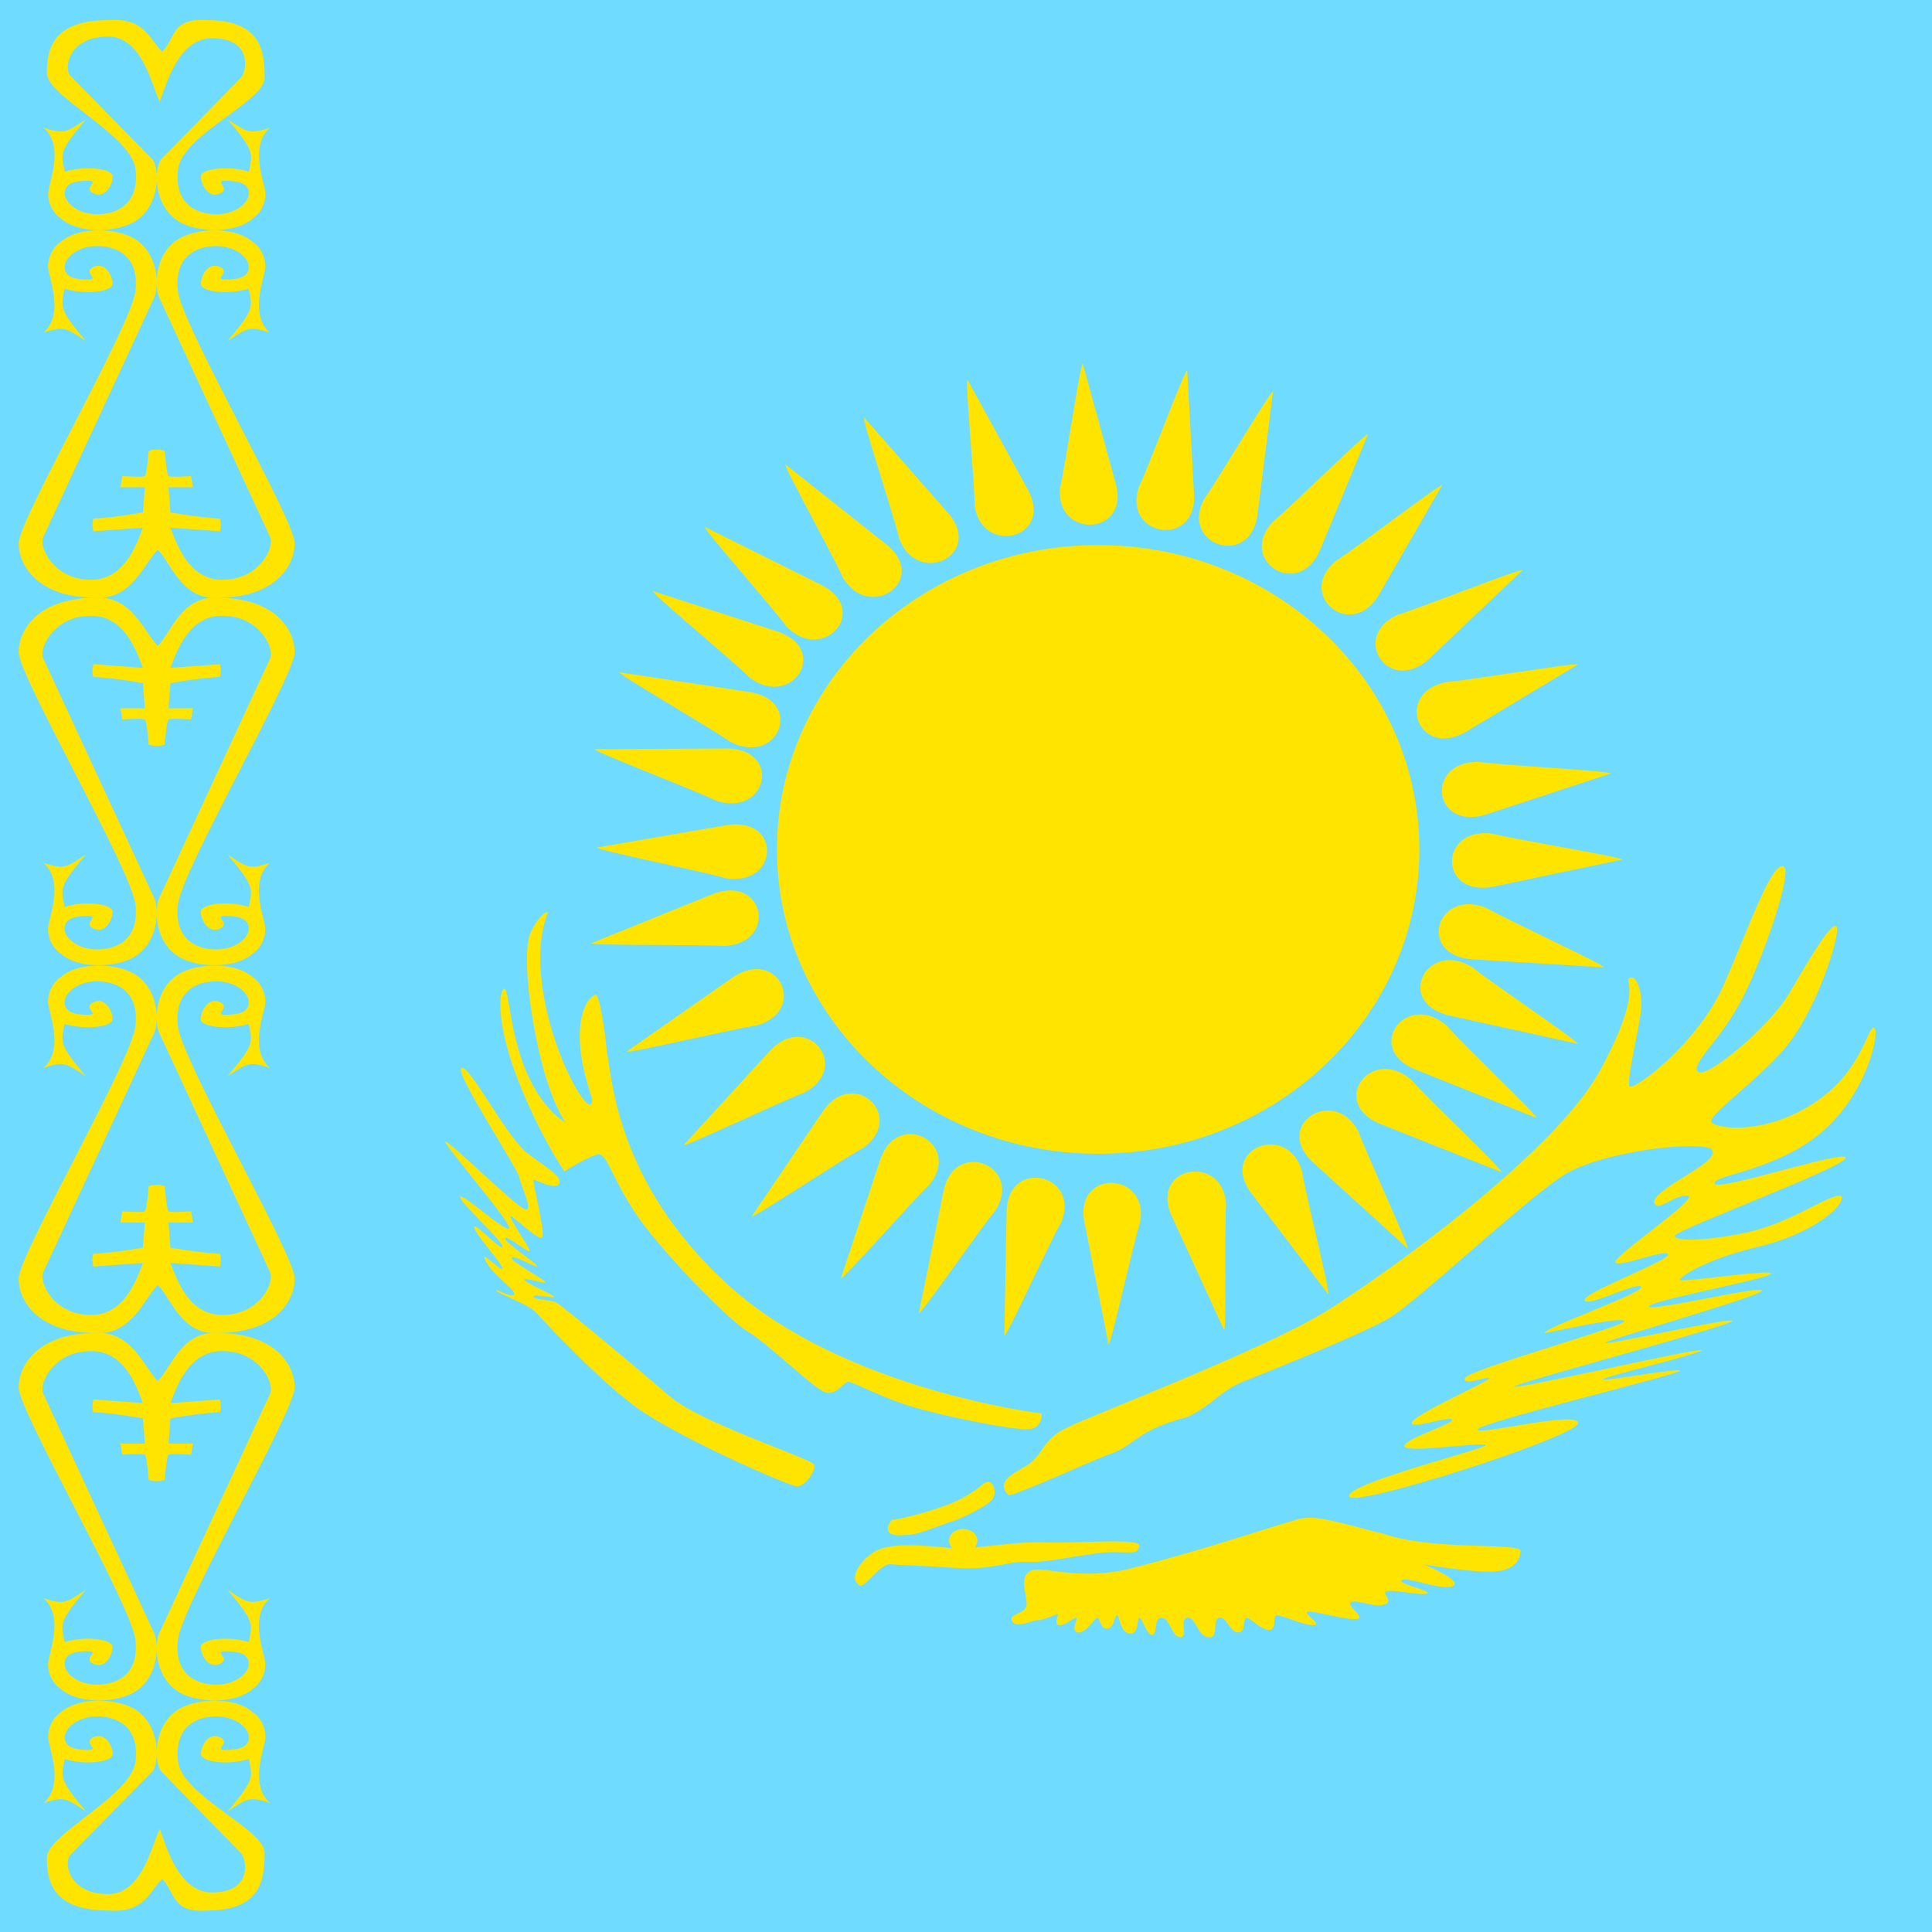
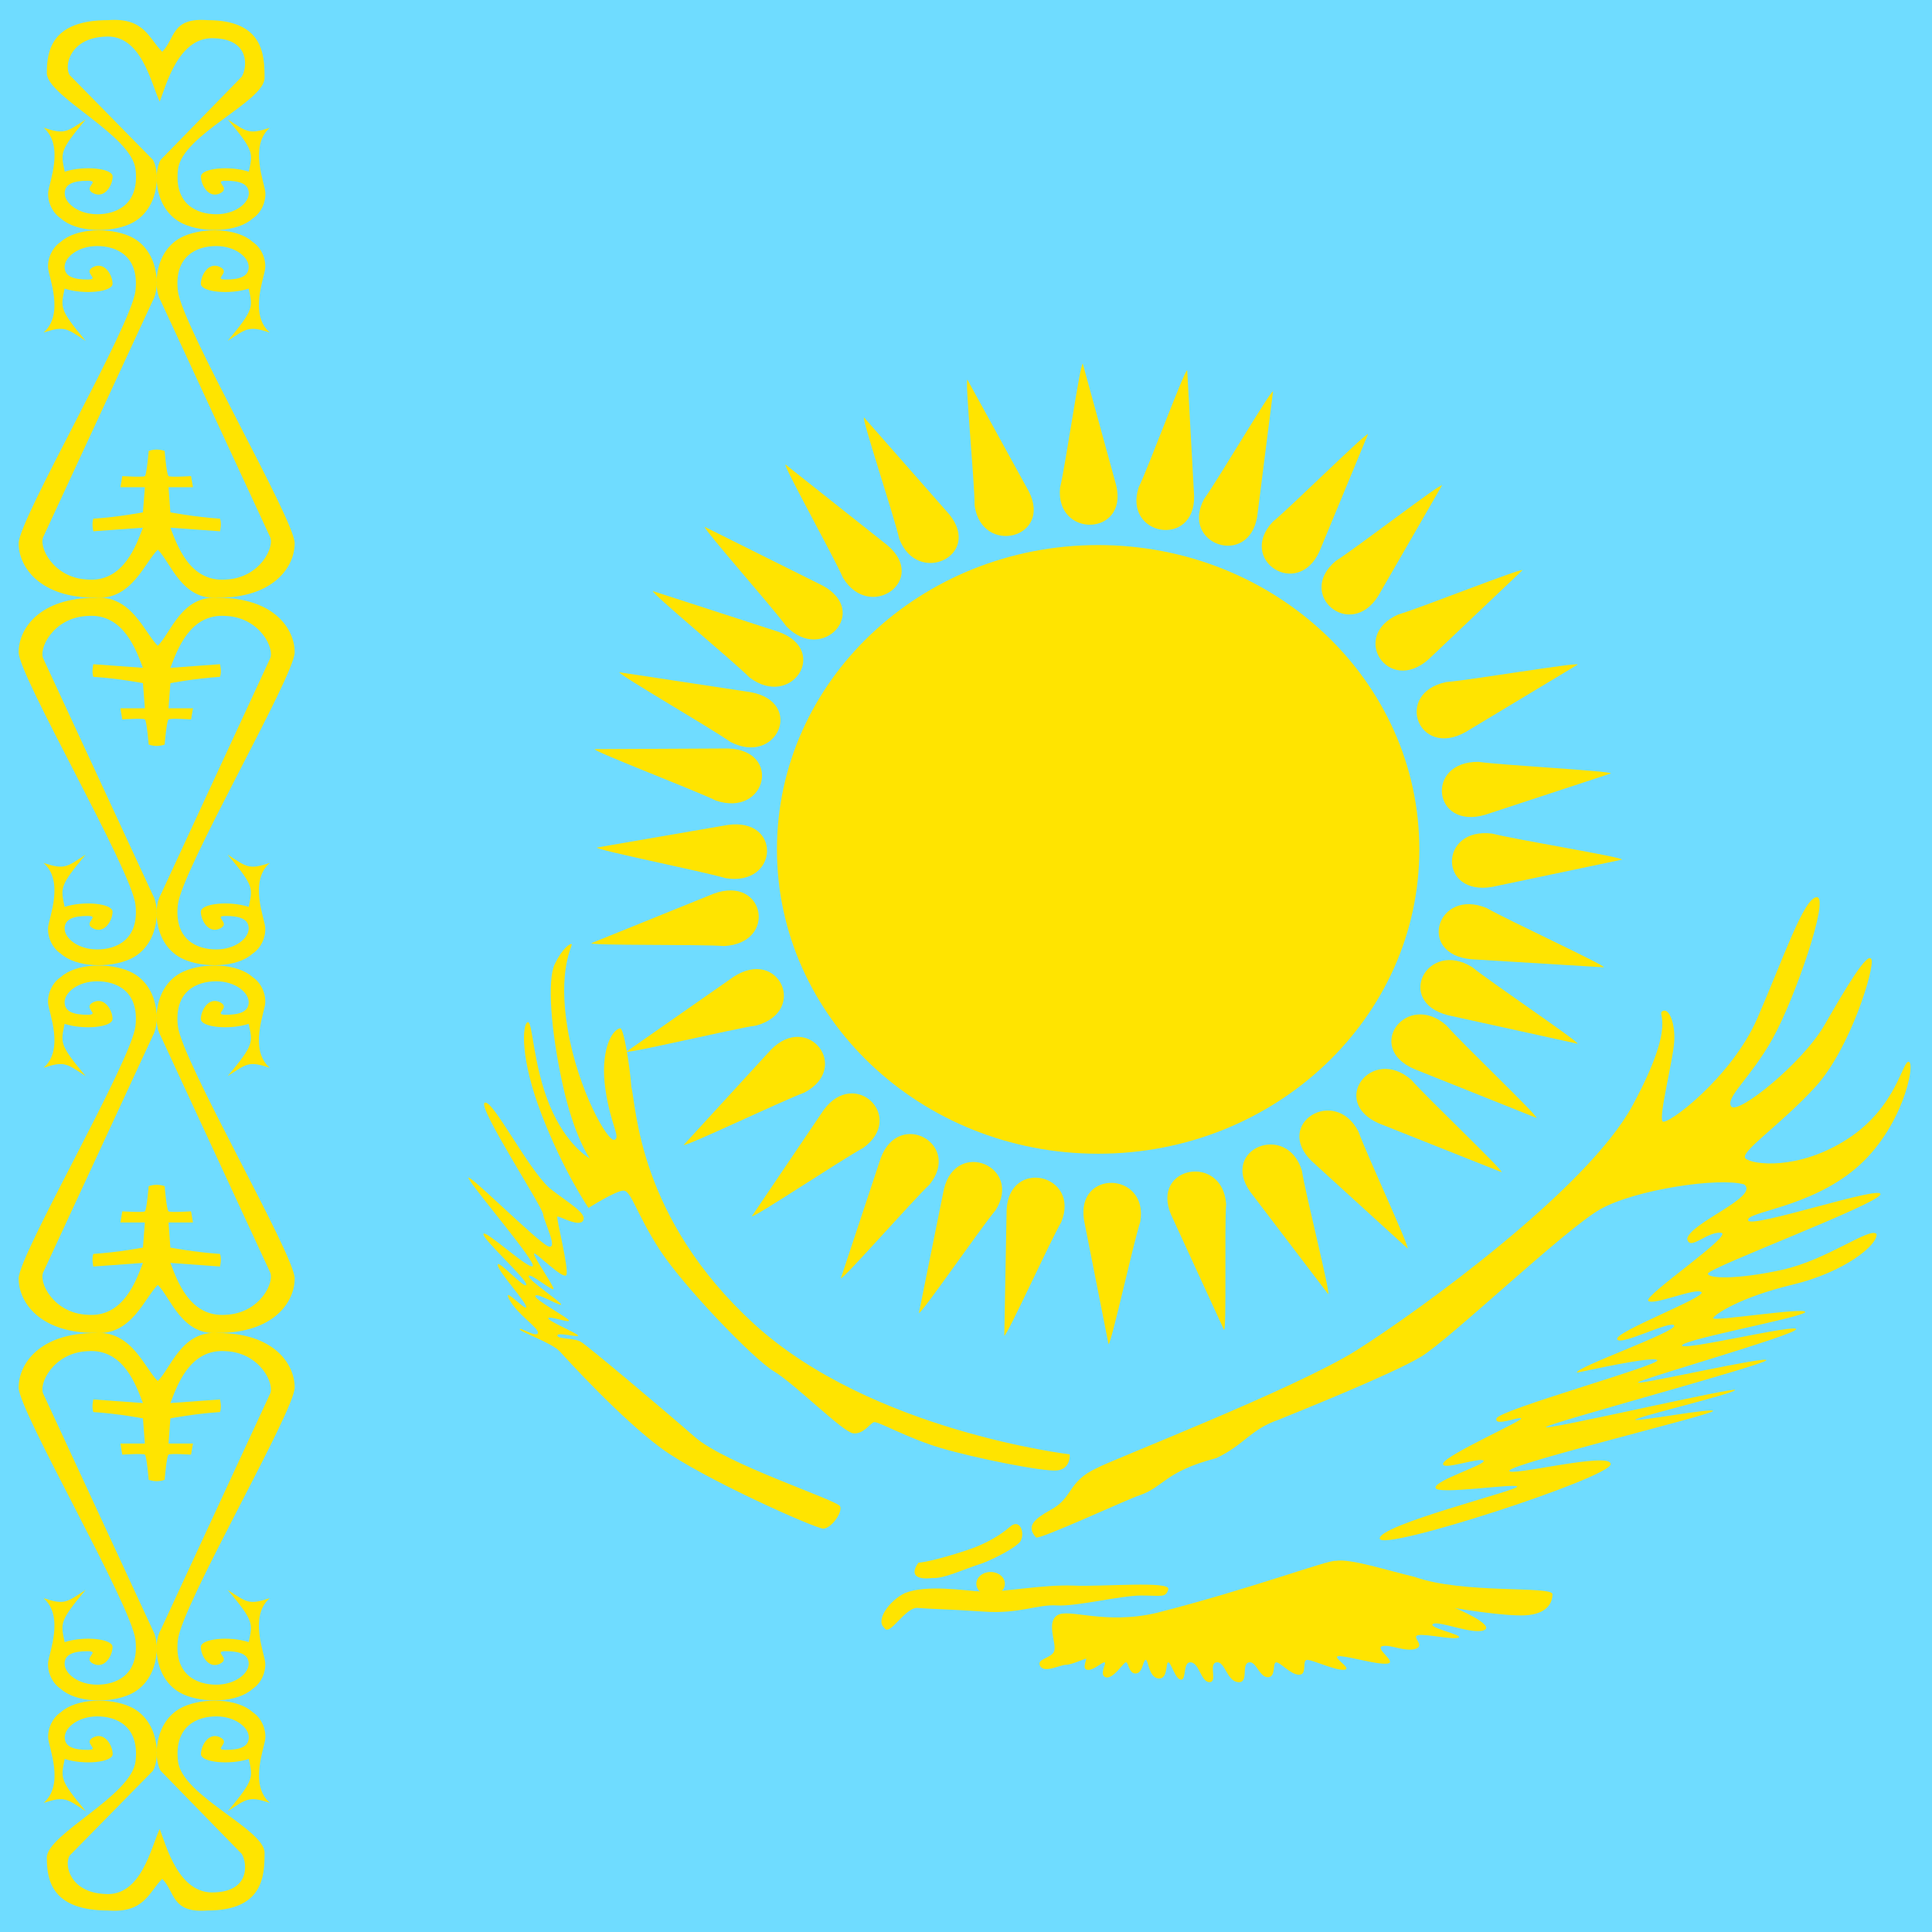
<svg xmlns="http://www.w3.org/2000/svg" height="512" width="512">
  <g fill-rule="evenodd">
    <path fill="#6fdcff" d="M0 0h512v512H0z" />
    <g fill="#ffe400">
-       <path d="M42.99 497.93c3.468 3.395 2.326 9.107 11.973 8.372 14.726 0 15.15-9.008 15.15-15.298 0-6.28-21.942-15.065-22.952-24.306-1.024-9.252 5.065-11.835 10.16-11.835 5.064 0 8.62 2.96 8.62 5.544s-2.53 3.33-6.088 3.33 1.522-1.85-1.523-3.33-5.08 2.216-5.08 4.443c0 2.216 7.612 2.95 12.69 1.29 1.026 4.99 1.524 5.368-5.59 13.863 5.093-3.33 5.577-4.064 11.183-2.215-5.592-4.81-1.405-14.608-1.215-17.102s-1.07-5.456-3.352-6.937c-4.07-3.697-12.955-3.864-18.283-1.48-7.758 3.46-8.14 13.67-6.104 17.01l21.502 22.047c1.523 2.594 2.05 9.797-7.085 10.165-9.646.735-12.954-12.414-14.667-16.79-2.298 4.776-4.86 17.96-14.506 17.224-9.15-.367-10.905-7.57-9.383-10.165l22.09-22.48c2.02-3.34 1.64-13.55-6.12-17.01-5.327-2.384-14.198-2.217-18.267 1.48-2.284 1.48-3.557 4.442-3.367 6.936s4.377 12.292-1.215 17.102c5.607-1.85 6.105-1.114 11.184 2.215-7.114-8.495-6.6-8.873-5.59-13.862 5.078 1.66 12.705.926 12.705-1.29 0-2.227-2.05-5.923-5.096-4.443-3.03 1.48 2.035 3.33-1.507 3.33-3.572 0-6.104-.746-6.104-3.33s3.557-5.544 8.636-5.544 11.168 2.583 10.143 11.835c-1.01 9.24-23.523 19.33-23.523 25.608 0 6.29 1.566 13.996 16.292 13.996 9.647.735 10.788-4.977 14.287-8.373zM41.818 365.99c3.47-3.395 6.323-13.46 15.97-12.725 14.726 0 20.303 8.14 20.303 14.43 0 6.28-29.95 57.684-30.96 66.926-1.023 9.253 5.066 11.836 10.16 11.836 5.065 0 8.622-2.962 8.622-5.545s-2.532-3.328-6.09-3.328 1.523 1.85-1.522 3.33-5.08-2.216-5.08-4.443c0-2.217 7.613-2.952 12.692-1.293 1.025-4.988 1.522-5.366-5.592-13.86 5.094 3.328 5.577 4.062 11.184 2.214-5.592 4.81-1.406 14.61-1.215 17.103s-1.07 5.456-3.353 6.937c-4.07 3.696-12.955 3.863-18.283 1.48-7.758-3.462-8.14-13.672-6.104-17.012l28.94-62.496c1.52-2.594-2.533-11.1-11.668-11.468-9.646-.734-12.954 9.375-14.667 13.75l13.145-.957s.512 2.027 0 3.34c-6.792.446-13.145 1.682-13.145 1.682l-.497 6.657h6.484l-.512 2.95s-5.475-.367-5.972 0c-.513.368-1.025 6.67-1.025 6.67s-1.01.367-2.108.367c-1.112 0-2.123-.367-2.123-.367s-.512-6.302-1.01-6.67c-.512-.367-5.986 0-5.986 0l-.498-2.95h6.484l-.512-6.658s-6.353-1.237-13.145-1.682c-.497-1.314 0-3.34 0-3.34l13.145.957c-1.713-4.376-5.02-14.485-14.653-13.75-9.148.367-13.203 8.873-11.68 11.467L40.5 432.038c2.02 3.34 1.64 13.55-6.118 17.012-5.33 2.383-14.2 2.216-18.27-1.48-2.282-1.48-3.556-4.443-3.365-6.937s4.376-12.292-1.215-17.102c5.606 1.85 6.104 1.115 11.183-2.214-7.114 8.495-6.602 8.873-5.592 13.86 5.08-1.658 12.706-.923 12.706 1.293 0 2.226-2.05 5.922-5.095 4.44-3.03-1.48 2.035-3.328-1.508-3.328-3.57 0-6.104.746-6.104 3.33s3.557 5.544 8.637 5.544 11.17-2.583 10.144-11.835c-1.01-9.24-30.96-60.646-30.96-66.926 0-6.29 5.578-14.43 20.304-14.43 9.646-.734 13.07 9.33 16.57 12.727zM41.818 340.516c3.47 3.396 6.323 13.46 15.97 12.726 14.726 0 20.303-8.14 20.303-14.43 0-6.28-29.95-57.684-30.96-66.926-1.023-9.252 5.066-11.835 10.16-11.835 5.065 0 8.622 2.963 8.622 5.546s-2.532 3.33-6.09 3.33 1.523-1.85-1.522-3.33-5.08 2.215-5.08 4.442c0 2.216 7.613 2.95 12.692 1.292 1.025 4.988 1.522 5.366-5.592 13.86 5.094-3.328 5.577-4.062 11.184-2.214-5.592-4.81-1.406-14.608-1.215-17.102s-1.07-5.456-3.353-6.937c-4.07-3.696-12.955-3.863-18.283-1.48-7.758 3.462-8.14 13.672-6.104 17.012l28.94 62.495c1.52 2.594-2.533 11.1-11.668 11.468-9.646.734-12.954-9.375-14.667-13.75l13.145.957s.512-2.027 0-3.34c-6.792-.446-13.145-1.682-13.145-1.682l-.497-6.658h6.484l-.512-2.95s-5.475.367-5.972 0c-.513-.368-1.025-6.67-1.025-6.67s-1.01-.367-2.108-.367c-1.112 0-2.123.367-2.123.367s-.512 6.302-1.01 6.67c-.512.367-5.986 0-5.986 0l-.498 2.95h6.484l-.512 6.658s-6.353 1.236-13.145 1.68c-.497 1.315 0 3.342 0 3.342l13.145-.958c-1.713 4.376-5.02 14.485-14.653 13.75-9.148-.367-13.203-8.873-11.68-11.467L40.5 274.47c2.02-3.34 1.64-13.55-6.118-17.013-5.33-2.383-14.2-2.216-18.27 1.48-2.282 1.48-3.556 4.443-3.365 6.937s4.376 12.292-1.215 17.102c5.606-1.848 6.104-1.114 11.183 2.215-7.114-8.494-6.602-8.872-5.592-13.86 5.08 1.66 12.706.924 12.706-1.292 0-2.227-2.05-5.923-5.095-4.442-3.03 1.48 2.035 3.33-1.508 3.33-3.57 0-6.104-.747-6.104-3.33s3.557-5.545 8.637-5.545 11.17 2.584 10.144 11.836c-1.01 9.242-30.96 60.647-30.96 66.927 0 6.29 5.578 14.43 20.304 14.43 9.646.734 13.07-9.33 16.57-12.727zM41.818 171.146c3.47-3.396 6.323-13.46 15.97-12.726 14.726 0 20.303 8.14 20.303 14.43 0 6.28-29.95 57.684-30.96 66.926-1.023 9.252 5.066 11.835 10.16 11.835 5.065 0 8.622-2.96 8.622-5.544s-2.532-3.33-6.09-3.33 1.523 1.85-1.522 3.33-5.08-2.215-5.08-4.442c0-2.216 7.613-2.95 12.692-1.292 1.025-4.988 1.522-5.366-5.592-13.86 5.094 3.328 5.577 4.062 11.184 2.214-5.592 4.81-1.406 14.608-1.215 17.102s-1.07 5.456-3.353 6.937c-4.07 3.696-12.955 3.863-18.283 1.48-7.758-3.462-8.14-13.672-6.104-17.012l28.94-62.496c1.52-2.594-2.533-11.1-11.668-11.468-9.646-.735-12.954 9.374-14.667 13.75l13.145-.958s.512 2.027 0 3.34c-6.792.446-13.145 1.682-13.145 1.682l-.497 6.658h6.484l-.512 2.95s-5.475-.367-5.972 0c-.513.368-1.025 6.67-1.025 6.67s-1.01.367-2.108.367c-1.112 0-2.123-.368-2.123-.368s-.512-6.302-1.01-6.67c-.512-.367-5.986 0-5.986 0l-.498-2.95h6.484l-.512-6.658s-6.353-1.236-13.145-1.68c-.497-1.315 0-3.342 0-3.342l13.145.958c-1.713-4.376-5.02-14.485-14.653-13.75-9.148.367-13.203 8.873-11.68 11.467L40.5 237.193c2.02 3.34 1.64 13.55-6.118 17.012-5.33 2.383-14.2 2.216-18.27-1.48-2.282-1.48-3.556-4.443-3.365-6.937s4.376-12.292-1.215-17.102c5.606 1.848 6.104 1.114 11.183-2.215-7.114 8.496-6.602 8.874-5.592 13.862 5.08-1.66 12.706-.924 12.706 1.292 0 2.227-2.05 5.923-5.095 4.442-3.03-1.48 2.035-3.33-1.508-3.33-3.57 0-6.104.747-6.104 3.33s3.557 5.545 8.637 5.545 11.17-2.582 10.144-11.834c-1.01-9.242-30.96-60.647-30.96-66.927 0-6.29 5.578-14.43 20.304-14.43 9.646-.735 13.07 9.33 16.57 12.726zM41.818 145.67c3.47 3.397 6.323 13.462 15.97 12.727 14.726 0 20.303-8.14 20.303-14.43 0-6.28-29.95-57.684-30.96-66.926-1.023-9.25 5.066-11.834 10.16-11.834 5.065 0 8.622 2.962 8.622 5.545s-2.532 3.33-6.09 3.33 1.523-1.85-1.522-3.33-5.08 2.216-5.08 4.443c0 2.216 7.613 2.95 12.692 1.292 1.025 4.988 1.522 5.366-5.592 13.86 5.094-3.328 5.577-4.062 11.184-2.214-5.592-4.81-1.406-14.607-1.215-17.1s-1.07-5.457-3.353-6.938c-4.07-3.696-12.955-3.863-18.283-1.48-7.758 3.462-8.14 13.672-6.104 17.012l28.94 62.496c1.52 2.594-2.533 11.1-11.668 11.468-9.646.734-12.954-9.375-14.667-13.75l13.145.957s.512-2.027 0-3.34c-6.792-.446-13.145-1.682-13.145-1.682l-.497-6.658h6.484l-.512-2.95s-5.475.367-5.972 0c-.513-.368-1.025-6.67-1.025-6.67s-1.01-.367-2.108-.367c-1.112 0-2.123.367-2.123.367s-.512 6.302-1.01 6.67c-.512.367-5.986 0-5.986 0l-.498 2.95h6.484l-.512 6.658s-6.353 1.236-13.145 1.68c-.497 1.315 0 3.342 0 3.342l13.145-.958c-1.713 4.376-5.02 14.485-14.653 13.75-9.148-.367-13.203-8.873-11.68-11.467L40.5 79.624c2.02-3.34 1.64-13.55-6.118-17.012-5.33-2.383-14.2-2.216-18.27 1.48-2.282 1.48-3.556 4.443-3.365 6.937s4.376 12.29-1.215 17.1c5.606-1.847 6.104-1.113 11.183 2.216-7.114-8.495-6.602-8.873-5.592-13.86 5.08 1.658 12.706.923 12.706-1.293 0-2.227-2.05-5.923-5.095-4.442-3.03 1.48 2.035 3.33-1.508 3.33-3.57 0-6.104-.746-6.104-3.33s3.557-5.544 8.637-5.544S36.93 67.79 35.904 77.04c-1.01 9.243-30.96 60.648-30.96 66.928 0 6.29 5.578 14.43 20.304 14.43 9.646.734 13.07-9.33 16.57-12.727zM42.99 13.71c3.468-3.395 2.326-9.107 11.973-8.372 14.726 0 15.15 9.008 15.15 15.298 0 6.28-21.942 15.065-22.952 24.306-1.024 9.252 5.065 11.835 10.16 11.835 5.064 0 8.62-2.96 8.62-5.544s-2.53-3.33-6.088-3.33 1.522 1.85-1.523 3.33-5.08-2.216-5.08-4.443c0-2.216 7.612-2.95 12.69-1.29 1.026-4.99 1.524-5.368-5.59-13.863 5.093 3.33 5.577 4.064 11.183 2.215-5.592 4.81-1.405 14.608-1.215 17.102s-1.07 5.456-3.352 6.937c-4.07 3.697-12.955 3.864-18.283 1.48-7.758-3.46-8.14-13.67-6.104-17.01L64.08 20.312c1.523-2.594 2.05-9.797-7.085-10.165-9.646-.735-12.954 12.414-14.667 16.79-2.298-4.776-4.86-17.96-14.506-17.224-9.15.367-10.905 7.57-9.383 10.165l22.09 22.48c2.02 3.34 1.64 13.55-6.12 17.01-5.327 2.384-14.198 2.217-18.267-1.48-2.284-1.48-3.557-4.442-3.367-6.936s4.377-12.292-1.215-17.102c5.607 1.85 6.105 1.114 11.184-2.215-7.114 8.495-6.6 8.873-5.59 13.862 5.078-1.66 12.705-.926 12.705 1.29 0 2.227-2.05 5.923-5.096 4.443-3.03-1.48 2.035-3.33-1.507-3.33-3.572 0-6.104.746-6.104 3.33s3.557 5.544 8.636 5.544 11.168-2.583 10.143-11.835c-1.01-9.24-23.523-19.33-23.523-25.608 0-6.29 1.566-13.996 16.292-13.996 9.647-.735 10.788 4.977 14.287 8.373z" />
+       <path d="M42.99 497.93c3.468 3.395 2.326 9.107 11.973 8.372 14.726 0 15.15-9.008 15.15-15.298 0-6.28-21.942-15.065-22.952-24.306-1.024-9.252 5.065-11.835 10.16-11.835 5.064 0 8.62 2.96 8.62 5.544s-2.53 3.33-6.088 3.33 1.522-1.85-1.523-3.33-5.08 2.216-5.08 4.443c0 2.216 7.612 2.95 12.69 1.29 1.026 4.99 1.524 5.368-5.59 13.863 5.093-3.33 5.577-4.064 11.183-2.215-5.592-4.81-1.405-14.608-1.215-17.102s-1.07-5.456-3.352-6.937c-4.07-3.697-12.955-3.864-18.283-1.48-7.758 3.46-8.14 13.67-6.104 17.01l21.502 22.047c1.523 2.594 2.05 9.797-7.085 10.165-9.646.735-12.954-12.414-14.667-16.79-2.298 4.776-4.86 17.96-14.506 17.224-9.15-.367-10.905-7.57-9.383-10.165l22.09-22.48c2.02-3.34 1.64-13.55-6.12-17.01-5.327-2.384-14.198-2.217-18.267 1.48-2.284 1.48-3.557 4.442-3.367 6.936s4.377 12.292-1.215 17.102c5.607-1.85 6.105-1.114 11.184 2.215-7.114-8.495-6.6-8.873-5.59-13.862 5.078 1.66 12.705.926 12.705-1.29 0-2.227-2.05-5.923-5.096-4.443-3.03 1.48 2.035 3.33-1.507 3.33-3.572 0-6.104-.746-6.104-3.33s3.557-5.544 8.636-5.544 11.168 2.583 10.143 11.835c-1.01 9.24-23.523 19.33-23.523 25.608 0 6.29 1.566 13.996 16.292 13.996 9.647.735 10.788-4.977 14.287-8.373z" />
+       <path d="M41.818 365.99c3.47-3.395 6.324-13.46 15.97-12.725 14.726 0 20.303 8.14 20.303 14.43 0 6.28-29.948 57.685-30.96 66.926-1.023 9.253 5.066 11.837 10.16 11.837 5.065 0 8.622-2.962 8.622-5.545s-2.532-3.33-6.09-3.33 1.523 1.85-1.522 3.33-5.08-2.216-5.08-4.443c0-2.216 7.613-2.95 12.692-1.292 1.025-4.988 1.522-5.367-5.592-13.862 5.094 3.33 5.577 4.064 11.184 2.216-5.592 4.81-1.405 14.607-1.215 17.1s-1.07 5.457-3.353 6.938c-4.07 3.696-12.955 3.863-18.283 1.48-7.758-3.462-8.14-13.672-6.104-17.012l28.94-62.495c1.52-2.594-2.533-11.1-11.667-11.468-9.647-.735-12.955 9.375-14.668 13.75l13.145-.957s.513 2.026 0 3.34c-6.792.445-13.145 1.68-13.145 1.68l-.497 6.66h6.484l-.512 2.95s-5.475-.368-5.972 0c-.513.367-1.025 6.67-1.025 6.67s-1.01.367-2.108.367c-1.112 0-2.122-.368-2.122-.368s-.513-6.302-1.01-6.67c-.513-.367-5.987 0-5.987 0l-.498-2.95h6.485l-.513-6.658s-6.353-1.237-13.145-1.682c-.497-1.314 0-3.34 0-3.34l13.145.957c-1.712-4.375-5.02-14.485-14.652-13.75-9.15.367-13.204 8.874-11.68 11.468L40.5 432.038c2.02 3.34 1.64 13.55-6.118 17.013-5.328 2.383-14.2 2.216-18.268-1.48-2.284-1.48-3.557-4.443-3.367-6.937s4.377-12.29-1.215-17.1c5.606 1.847 6.104 1.112 11.183-2.217-7.114 8.495-6.6 8.874-5.59 13.862 5.078-1.66 12.704-.924 12.704 1.29 0 2.228-2.05 5.925-5.095 4.444-3.03-1.48 2.035-3.33-1.507-3.33-3.572 0-6.104.747-6.104 3.33s3.557 5.545 8.636 5.545 11.17-2.584 10.144-11.836c-1.01-9.24-30.96-60.646-30.96-66.925 0-6.29 5.578-14.43 20.304-14.43 9.646-.735 13.07 9.33 16.57 12.726z" />
+       <path d="M41.818 340.517c3.47 3.395 6.323 13.46 15.97 12.726 14.726 0 20.303-8.14 20.303-14.43 0-6.28-29.95-57.685-30.96-66.926-1.023-9.253 5.066-11.836 10.16-11.836 5.065 0 8.622 2.963 8.622 5.546s-2.532 3.33-6.09 3.33 1.523-1.85-1.522-3.33-5.08 2.216-5.08 4.442c0 2.216 7.613 2.95 12.692 1.292 1.025 4.988 1.522 5.366-5.592 13.862 5.094-3.33 5.577-4.064 11.184-2.216-5.592-4.81-1.406-14.608-1.215-17.102s-1.07-5.455-3.353-6.936c-4.07-3.697-12.955-3.864-18.283-1.48-7.758 3.462-8.14 13.67-6.104 17.012l28.94 62.495c1.52 2.594-2.533 11.1-11.668 11.468-9.646.735-12.954-9.375-14.667-13.75l13.145.957s.512-2.027 0-3.34c-6.792-.446-13.145-1.682-13.145-1.682l-.497-6.658h6.484l-.512-2.95s-5.475.367-5.972 0c-.513-.368-1.025-6.67-1.025-6.67s-1.01-.367-2.108-.367c-1.112 0-2.123.368-2.123.368s-.512 6.302-1.01 6.67c-.512.367-5.986 0-5.986 0l-.498 2.95h6.484l-.512 6.658s-6.353 1.236-13.145 1.682c-.497 1.313 0 3.34 0 3.34l13.145-.958c-1.713 4.376-5.02 14.486-14.653 13.75-9.148-.367-13.203-8.873-11.68-11.467L40.5 274.47c2.02-3.34 1.64-13.55-6.118-17.013-5.33-2.383-14.2-2.216-18.27 1.48-2.282 1.482-3.556 4.443-3.365 6.937s4.376 12.292-1.215 17.102c5.606-1.848 6.104-1.113 11.183 2.216-7.114-8.496-6.602-8.874-5.592-13.862 5.08 1.66 12.706.924 12.706-1.292 0-2.226-2.05-5.923-5.095-4.442-3.03 1.48 2.035 3.33-1.508 3.33-3.57 0-6.104-.747-6.104-3.33s3.557-5.545 8.637-5.545 11.17 2.584 10.144 11.837c-1.01 9.24-30.96 60.646-30.96 66.926 0 6.29 5.578 14.43 20.304 14.43 9.646.735 13.07-9.33 16.57-12.726z" />
+       <path d="M41.818 171.146c3.47-3.396 6.324-13.46 15.97-12.726 14.726 0 20.303 8.14 20.303 14.43 0 6.28-29.948 57.685-30.96 66.926-1.023 9.252 5.066 11.836 10.16 11.836 5.065 0 8.622-2.962 8.622-5.545s-2.532-3.33-6.09-3.33 1.523 1.85-1.522 3.33-5.08-2.216-5.08-4.443c0-2.215 7.613-2.95 12.692-1.29 1.025-4.99 1.522-5.368-5.592-13.863 5.094 3.33 5.577 4.065 11.184 2.217-5.592 4.81-1.405 14.607-1.215 17.1s-1.07 5.457-3.353 6.938c-4.07 3.696-12.955 3.863-18.283 1.48-7.758-3.462-8.14-13.672-6.104-17.012l28.94-62.495c1.52-2.594-2.533-11.1-11.667-11.468-9.647-.735-12.955 9.375-14.668 13.75l13.145-.957s.513 2.026 0 3.34c-6.792.445-13.145 1.68-13.145 1.68l-.497 6.66h6.484l-.512 2.95s-5.475-.368-5.972 0c-.513.367-1.025 6.67-1.025 6.67s-1.01.367-2.108.367c-1.112 0-2.122-.368-2.122-.368s-.513-6.302-1.01-6.67c-.513-.367-5.987 0-5.987 0l-.498-2.95h6.485l-.513-6.658s-6.353-1.236-13.145-1.68c-.497-1.315 0-3.34 0-3.34l13.145.956c-1.712-4.375-5.02-14.485-14.652-13.75-9.15.367-13.204 8.874-11.68 11.468L40.5 237.193c2.02 3.34 1.64 13.55-6.118 17.013-5.328 2.382-14.2 2.215-18.268-1.48-2.284-1.482-3.557-4.444-3.367-6.938s4.377-12.29-1.215-17.1c5.606 1.847 6.104 1.112 11.183-2.217-7.114 8.496-6.6 8.875-5.59 13.863 5.078-1.66 12.704-.924 12.704 1.29 0 2.228-2.05 5.925-5.095 4.444-3.03-1.48 2.035-3.33-1.507-3.33-3.572 0-6.104.747-6.104 3.33s3.557 5.545 8.636 5.545 11.17-2.584 10.144-11.836c-1.01-9.24-30.96-60.647-30.96-66.926 0-6.29 5.578-14.43 20.304-14.43 9.646-.735 13.07 9.33 16.57 12.726z" />
+       <path d="M41.818 145.672c3.47 3.395 6.323 13.46 15.97 12.726 14.726 0 20.303-8.14 20.303-14.43 0-6.28-29.95-57.685-30.96-66.926-1.023-9.253 5.066-11.836 10.16-11.836 5.065 0 8.622 2.962 8.622 5.545s-2.532 3.33-6.09 3.33 1.523-1.848-1.522-3.33-5.08 2.217-5.08 4.443c0 2.216 7.613 2.95 12.692 1.292 1.025 4.988 1.522 5.366-5.592 13.862 5.094-3.33 5.577-4.064 11.184-2.216-5.592-4.81-1.406-14.607-1.215-17.1s-1.07-5.456-3.353-6.937c-4.07-3.697-12.955-3.864-18.283-1.48-7.758 3.462-8.14 13.67-6.104 17.012l28.94 62.495c1.52 2.594-2.533 11.1-11.668 11.468-9.646.735-12.954-9.375-14.667-13.75l13.145.957s.512-2.027 0-3.34c-6.792-.446-13.145-1.682-13.145-1.682l-.497-6.658h6.484l-.512-2.95s-5.475.367-5.972 0c-.513-.368-1.025-6.67-1.025-6.67s-1.01-.367-2.108-.367c-1.112 0-2.123.368-2.123.368s-.512 6.3-1.01 6.67c-.512.366-5.986 0-5.986 0l-.498 2.95h6.484l-.512 6.657s-6.353 1.236-13.145 1.682c-.497 1.313 0 3.34 0 3.34l13.145-.958c-1.713 4.376-5.02 14.486-14.653 13.75-9.148-.367-13.203-8.873-11.68-11.467L40.5 79.625c2.02-3.34 1.64-13.55-6.118-17.013-5.33-2.383-14.2-2.216-18.27 1.48-2.282 1.482-3.556 4.443-3.365 6.937s4.376 12.29-1.215 17.1c5.606-1.847 6.104-1.112 11.183 2.217-7.114-8.496-6.602-8.874-5.592-13.862 5.08 1.66 12.706.924 12.706-1.292 0-2.226-2.05-5.923-5.095-4.442-3.03 1.482 2.035 3.33-1.508 3.33-3.57 0-6.104-.746-6.104-3.33s3.557-5.544 8.637-5.544 11.17 2.583 10.144 11.836c-1.01 9.24-30.96 60.646-30.96 66.926 0 6.29 5.578 14.43 20.304 14.43 9.646.735 13.07-9.33 16.57-12.726z" />
+       <path d="M42.988 13.71c3.47-3.394 2.328-9.106 11.974-8.37 14.726 0 15.15 9.006 15.15 15.297 0 6.28-21.942 15.064-22.952 24.305-1.024 9.253 5.065 11.836 10.16 11.836 5.064 0 8.62-2.962 8.62-5.545s-2.532-3.33-6.09-3.33 1.524 1.85-1.52 3.33-5.08-2.216-5.08-4.443c0-2.215 7.61-2.95 12.69-1.29 1.025-4.99 1.523-5.368-5.59-13.863 5.093 3.33 5.576 4.064 11.182 2.216-5.59 4.81-1.405 14.608-1.214 17.102s-1.07 5.455-3.353 6.936c-4.07 3.698-12.954 3.865-18.282 1.482-7.76-3.463-8.14-13.673-6.104-17.013L64.08 20.313c1.522-2.594 2.05-9.798-7.085-10.166-9.646-.734-12.955 12.415-14.667 16.79-2.298-4.776-4.86-17.96-14.507-17.224-9.148.368-10.905 7.57-9.383 10.166l22.09 22.48c2.02 3.34 1.64 13.55-6.12 17.012-5.328 2.383-14.198 2.216-18.268-1.48-2.283-1.482-3.557-4.443-3.366-6.937s4.376-12.292-1.215-17.102c5.607 1.848 6.105 1.113 11.184-2.216-7.114 8.495-6.602 8.874-5.592 13.862 5.08-1.66 12.706-.925 12.706 1.29 0 2.227-2.05 5.924-5.094 4.443-3.03-1.48 2.035-3.33-1.508-3.33-3.57 0-6.104.747-6.104 3.33s3.557 5.545 8.637 5.545 11.168-2.583 10.143-11.836c-1.01-9.24-23.523-19.328-23.523-25.608 0-6.29 1.566-13.995 16.292-13.995 9.646-.736 10.788 4.976 14.286 8.37z" />
    </g>
    <g fill="#ffe400" transform="translate(-220 40)">
      <rect rx="85.12" ry="80.648" height="161.3" width="170.24" y="104.45" x="425.9" />
      <path d="M506.94 56.355c-.708-.007-4.534 26.842-6.013 32.876-1.325 13.43 18.07 12.94 14.897-.53l-8.88-32.345zM513.77 316.21c.706.053 6.49-26.48 8.408-32.4 2.306-13.31-17.078-14.1-14.9-.45l6.492 32.85zM378.17 184.61c-.06.67 27.915 6.277 34.156 8.123 14.037 2.25 14.962-16.113.547-14.115l-34.703 5.992zM649.89 187.8c.03-.67-28.166-5.274-34.483-6.896-14.123-1.745-14.234 16.638.08 14.125l34.403-7.23zM406.79 99.64c-.482.493 17.893 21.25 21.605 26.35 9.588 9.97 22.265-3.946 9.616-10.794l-31.22-15.56zM617.95 270.64c.435-.53-19.772-19.698-23.937-24.472-10.465-9.145-21.82 5.76-8.59 11.543l32.528 12.93zM448.97 70.62c-.644.28 7.966 26.113 9.34 32.17 4.84 12.685 22.167 4.414 13.24-6.493L448.97 70.62zM571.98 302.96c.663-.237-6.032-26.575-6.96-32.708-3.897-12.973-21.79-5.862-13.682 5.606l20.642 27.1zM602.16 88.602c-.51-.465-22.71 16.61-28.152 20.045-10.676 8.923 3.807 21.156 11.236 9.282L602.16 88.6zM419.24 282.33c.476.497 23.874-15.076 29.553-18.145 11.304-8.2-2.247-21.355-10.528-10L419.24 282.33zM384.15 138.16c-.29.612 24.124 14.715 29.362 18.422 12.45 6.543 19.765-10.482 5.47-13.14l-34.832-5.282zM638.07 236.6c.335-.59-22.987-16.266-27.94-20.31-11.94-7.346-20.487 9.157-6.42 12.75l34.36 7.56zM557.37 63.72c-.657-.252-14.57 23.415-18.275 28.52-6.412 12.042 11.83 18.3 14.072 4.662l4.204-33.183zM463.52 307.97c.637.294 16.252-22.4 20.322-27.25 7.28-11.59-10.46-19.035-13.696-5.577l-6.626 32.826zM386.04 238.68c.257.625 27.986-5.986 34.45-6.926 13.65-3.825 5.964-20.703-6.057-12.906L386.04 238.68zM638.13 136.11c-.21-.64-28.357 4.13-34.873 4.643-13.9 2.917-7.468 20.26 5.096 13.273l29.777-17.916z" />
      <path d="M534.62 58.12c-.692-.142-10.14 25.428-12.87 31.057-4.15 12.903 14.954 16.12 14.705 2.318L534.62 58.12zM486.15 313.97c.68.187 11.98-24.7 15.115-30.136 5.085-12.6-13.736-17.064-14.5-3.28l-.615 33.416zM476.38 60.64c-.692.143 1.918 27.12 1.9 33.316 1.88 13.37 20.668 8.783 14.395-3.675l-16.29-29.64zM544.39 312.46c.7-.098.075-27.183.546-33.362-.895-13.462-19.974-10.12-14.628 2.72l14.082 30.64zM428.16 83.092c-.58.384 12.765 24.345 15.26 30.07 7.154 11.66 22.642.59 11.8-8.63l-27.06-21.44zM593.02 290.86c.607-.345-10.95-25.126-13.02-31.002-6.282-12.104-22.544-2.077-12.403 7.834l25.423 23.168zM393 116.64c-.397.556 21.128 18.39 25.624 22.888 11.09 8.456 21.36-7.142 7.75-12.065L393 116.64zM627.19 256.26c.436-.53-19.73-19.736-23.885-24.52-10.445-9.164-21.832 5.72-8.615 11.527l32.5 12.992zM377.57 158.53c-.18.65 26.336 10.784 32.143 13.63 13.41 4.53 17.693-13.4 3.13-13.81l-35.273.18zM645.04 216.35c.23-.635-25.482-12.49-31.067-15.712-13.045-5.4-18.632 12.204-4.135 13.57l35.202 2.143zM376.7 209.96c.098.665 28.69.262 35.207.752 14.214-.753 10.823-18.853-2.767-13.88L376.7 209.96zM646.91 164.97c-.05-.67-28.6-2.15-35.067-3.067-14.235-.184-12.178 18.095 1.743 14.027l33.324-10.96zM401.18 263.43c.395.557 25.926-11.64 32.015-13.9 12.438-6.56 1.04-21.437-8.89-11.337L401.18 263.43zM623.48 111.1c-.353-.582-26.717 9.907-32.956 11.76-12.89 5.726-2.61 21.317 8.037 11.895l24.92-23.654zM442.83 298.77c.597.362 18.872-20.474 23.505-24.846 8.643-10.718-8.072-20.052-12.925-7.037l-10.58 31.883zM582.54 75.063c-.57-.4-20.327 19.183-25.27 23.24-9.406 10.123 6.584 20.534 12.38 7.87l12.89-31.11z" />
-       <g transform="matrix(2.182 0 0 2.063 -405.01 -272.56)">
+       <g transform="matrix(2.2 0 0 2.1 -405 -272.6)">
        <path d="M360.137 247.89c.625 2.5.78 16.56 14.844 30 14.063 13.436 37.97 16.405 37.97 16.405s.156 1.875-1.563 2.03c-1.72.158-9.844-1.56-13.906-2.81-4.062-1.25-7.655-3.44-8.124-3.282-.47.156-1.25 1.562-2.5 1.406s-7.03-6.25-9.53-7.814c-2.5-1.562-10.94-10.78-13.75-15.312-2.814-4.53-3.44-7.5-4.376-7.5-.938 0-4.22 2.187-4.22 2.187s-2.968-4.53-5.624-11.718c-2.656-7.187-2.344-11.406-1.72-11.718.626-.313.626 5.312 2.657 10.468 2.032 5.157 4.844 6.72 4.844 6.72s-1.875-2.657-3.28-9.376-1.876-13.125-.94-15.156c.94-2.03 1.876-2.656 2.033-2.5.156.156-1.72 3.125-.47 10.78s4.845 14.22 5.626 13.907c.78-.312-.47-1.875-1.094-6.406s.625-7.343 1.72-7.655c.468-.47 1.25 5 1.405 7.344zM350.292 260.7c-2.656-2.5-6.875-11.25-7.812-10.782-.938.47 6.875 12.97 7.03 14.063.157 1.094 1.876 4.532.626 4.063s-10.625-10.312-9.53-8.437 8.124 10.468 7.655 10.937-5.78-4.688-5.936-4.062c-.157.626 5.312 5.782 5.156 6.407s-3.438-3.28-3.438-2.5 3.438 4.687 3.438 5.312-2.97-2.813-2.03-.938c.936 1.875 3.592 3.594 3.436 4.22s-2.187-.783-2.187-.47c0 .312 3.905 1.72 4.842 2.812.938 1.094 7.344 8.438 12.188 12.188s18.594 10.156 19.53 10.156c.94 0 2.345-2.03 2.032-2.812-.312-.782-13.75-5.313-17.5-8.75-3.75-3.438-12.968-11.563-13.75-12.032-.78-.468-2.812-.312-2.812-.78s2.656.312 2.5 0c-.156-.313-3.75-1.876-3.594-2.188.156-.313 2.5.625 2.5.312 0-.312-4.22-2.656-4.062-3.125.156-.47 3.125 1.406 3.125 1.094 0-.313-4.064-3.125-3.908-3.594.157-.47 3.125 2.188 2.97 1.563s-2.345-3.907-2.345-4.375c0-.468 3.594 3.438 3.907 2.657.312-.78-1.25-7.188-1.094-7.344s2.645 1.422 3.114.484c.468-.937-1.837-2.24-4.052-4.078zM396.4 309.9c-1.893.25-2.747-.393-1.672-1.934 1.488-.11 5.45-1.38 6.85-1.96s2.893-1.416 4.136-2.534c1.24-1.22 1.903.782 1.282 1.82-.515.73-2.838 2.043-4.545 2.738-2.478.825-4.61 1.967-6.05 1.87zM408.887 304.77c-1.25-1.408-.156-2.345 1.72-3.44 2.81-1.56 2.03-3.592 5.624-5.31 1.564-.94 23.907-10 31.25-14.845s27.814-20.313 33.282-30.938c5.47-10.625 2.813-11.406 3.594-11.875.78-.468 1.563 1.563 1.406 3.907-.156 2.342-1.875 9.374-1.406 10s8.28-5.47 11.406-12.97 5.625-15.313 7.188-15.313c1.562 0-2.656 12.813-5.313 17.813-2.656 5-5.78 7.5-5 8.594.782 1.093 8.594-5.47 11.25-10.313 2.657-4.843 5.157-9.218 5.625-8.28.47.937-2.5 11.25-6.718 16.094-4.22 4.843-9.22 8.28-8.438 9.062.78.782 6.406 1.563 12.344-2.5 5.937-4.062 6.562-10 7.344-9.687.78.31-.782 8.436-6.407 13.436s-13.28 5.47-12.968 6.563c.31 1.093 16.25-4.532 15.936-3.282-.312 1.25-20.625 9.218-20.782 10 0 .625 3.44.78 8.907-.47 5.47-1.25 10.627-5.467 11.408-4.53.155 1.406-3.907 4.844-10.157 6.406-6.25 1.563-9.374 3.75-9.53 4.22-.156.467 11.094-1.408 11.094-.783s-14.688 3.44-14.844 4.22c-.156.782 14.062-2.812 13.75-2.03-.313.78-19.22 6.405-19.063 6.718.157.312 15.782-3.438 15.47-2.813-.313.625-26.407 7.97-26.563 8.438-.157.468 22.968-5.157 22.812-4.688s-12.03 3.437-12.03 3.75c0 .312 9.53-1.562 9.374-1.094-.156.47-24.063 6.564-24.532 7.5-.468.94 12.344-2.5 12.188-.78s-27.656 11.094-27.813 9.375c-.156-1.72 16.72-6.094 16.563-6.562-.156-.47-9.687 1.093-9.844.156-.156-.94 6.25-2.97 5.782-3.44-.47-.467-5.313 1.407-4.844.314.47-1.094 9.53-5.313 9.375-5.625-.156-.314-3.28 1.092-2.97 0 .314-1.095 19.688-6.72 19.376-7.345-.312-.625-8.905 1.406-9.686 1.562-.313-.624 12.03-5.156 11.718-5.937-.312-.78-6.562 2.656-6.874 1.72-.313-.94 10.78-5.314 10.156-5.94s-5.78 1.72-6.406 1.095 10.468-8.437 8.75-8.594c-1.72-.155-3.75 2.346-4.063.783.313-2.032 8.75-5.313 6.875-6.875-2.97-.938-13.125.625-17.344 3.125s-18.125 16.406-21.563 18.593c-3.437 2.188-15 7.032-17.187 7.97-3.438 1.25-4.063 3.124-7.5 4.843-6.25 1.718-6.25 3.593-9.22 4.686-1.092.313-12.342 5.78-12.5 5.313zM393.107 311.797c-1.875.938-3.593 3.438-2.5 4.375.625 1.25 2.5-2.656 4.062-2.5 1.562.156 3.75.157 7.968.47 4.22.312 6.406-.938 8.75-.782s7.657-1.25 10.157-1.25 2.968.312 3.28-.782c.313-1.093-7.812-.312-11.406-.468-3.594-.156-8.126.78-10.782.78-2.5-.155-6.875-.937-9.53.157z" />
        <rect rx="1.719" ry="1.484" height="2.969" width="3.438" y="309.14" x="401.7" />
        <path d="M445.02 307.73c1.718-.312 6.307 1.25 9.478 2.032 5.828 2.188 16.603 1.094 16.603 2.188s-.67 2.5-3.24 2.656-8.76-.937-8.588-.937 4.972 2.186 3.6 2.81-5.486-1.25-6.17-.78 3.77 1.406 3.085 1.72c-.686.31-3.782-.47-4.81-.313-1.03.155.867 1.25-.334 1.718-1.2.47-3.216-.624-4.073-.313-.857.314 1.845 2.032.645 2.188-1.2.156-4.09-.78-5.632-.937-1.543-.156 1.518 1.562.49 1.718-1.03.157-3.827-1.248-4.512-1.248s.055 1.874-.973 1.874c-1.03 0-2.24-1.562-2.753-1.562s.01 1.875-1.018 1.875-1.397-2.032-2.254-1.876c-1.014.157.025 2.656-1.346 2.5-1.37-.157-1.553-2.656-2.58-2.5-1.03.156.18 2.5-.848 2.5s-1.195-2.344-2.224-2.5c-1.028-.156-.52 2.187-1.205 2.187s-1.196-2.186-1.54-2.186c-.34 0-.003 2.187-1.204 2.03s-1.194-2.5-1.538-2.343c-.342.158-.348 1.72-1.204 1.72s-.853-1.562-1.195-1.406c-.345.156-1.55 2.187-2.406 1.875-.857-.314.206-1.876-.136-1.876-.343 0-1.406 1.093-2.092.937s.035-1.405-.137-1.405c-.172 0-1.75.78-2.436.78s-2.57 1.095-3.086.157c-.513-.937 1.342-.937 1.684-1.875.344-.937-.998-3.593.373-4.53 1.372-.938 5.658 1.25 12-.313 11.656-3.125 20.652-6.718 21.575-6.563z" />
      </g>
    </g>
  </g>
</svg>
